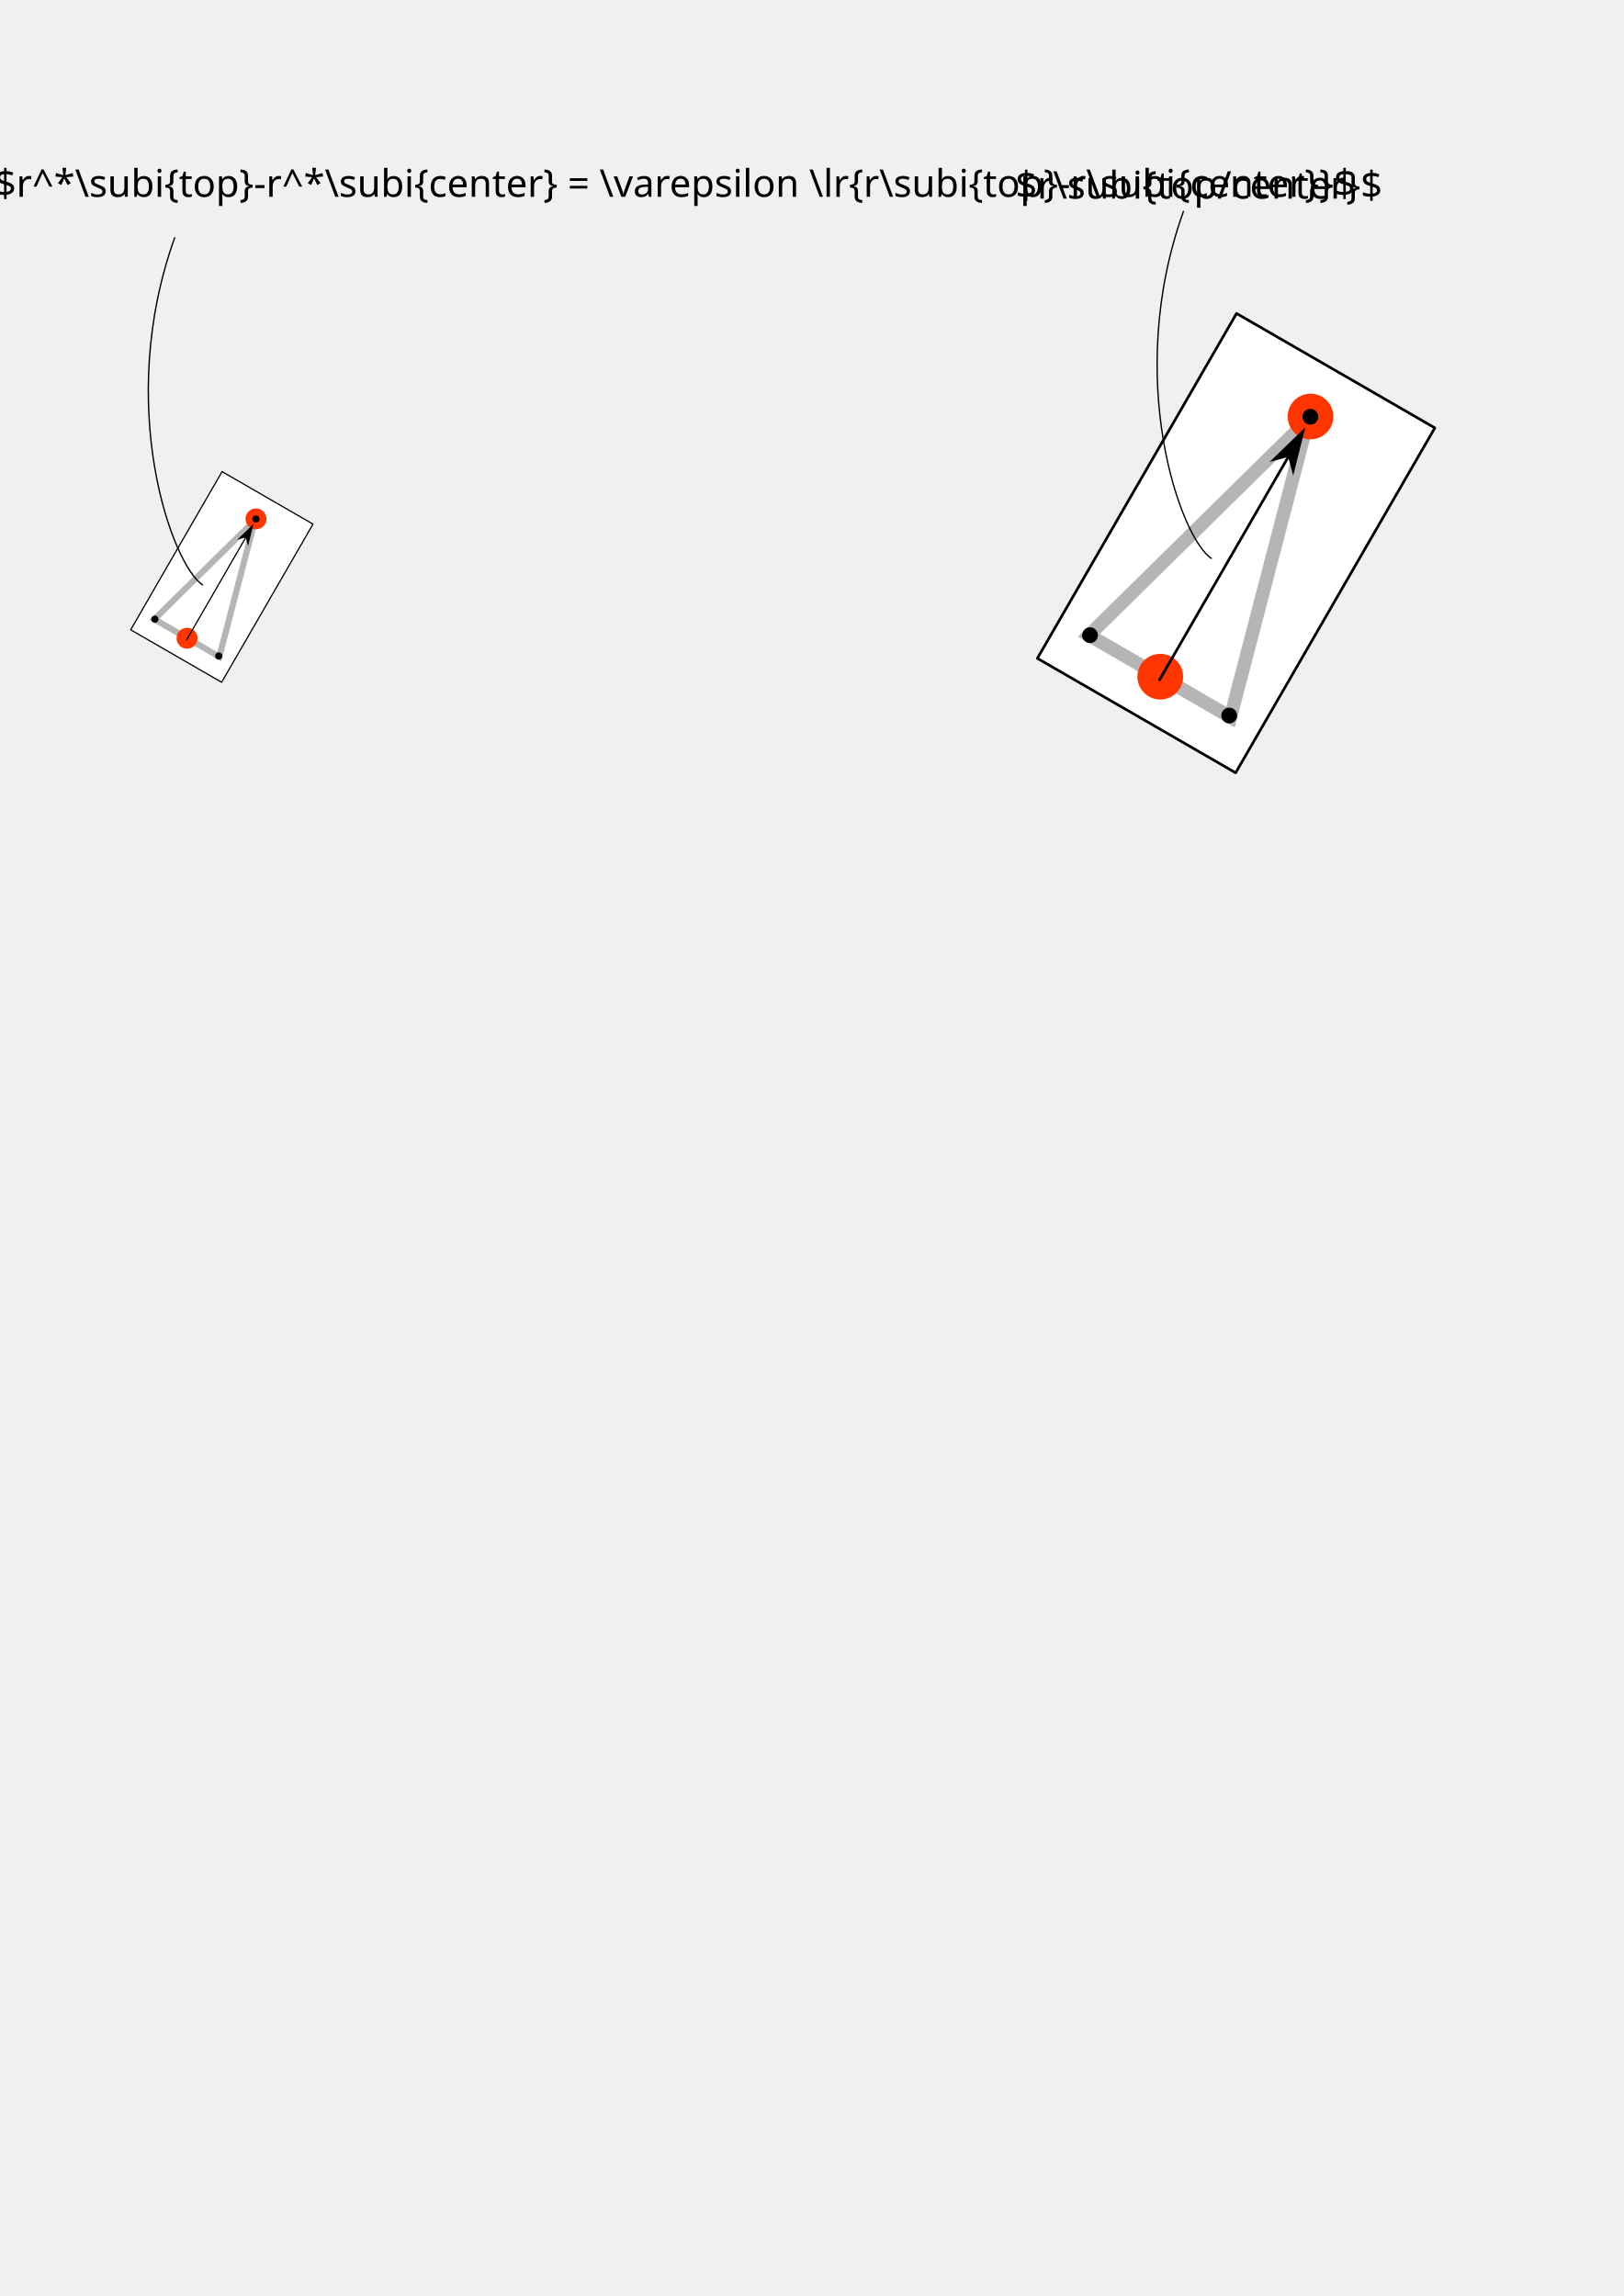
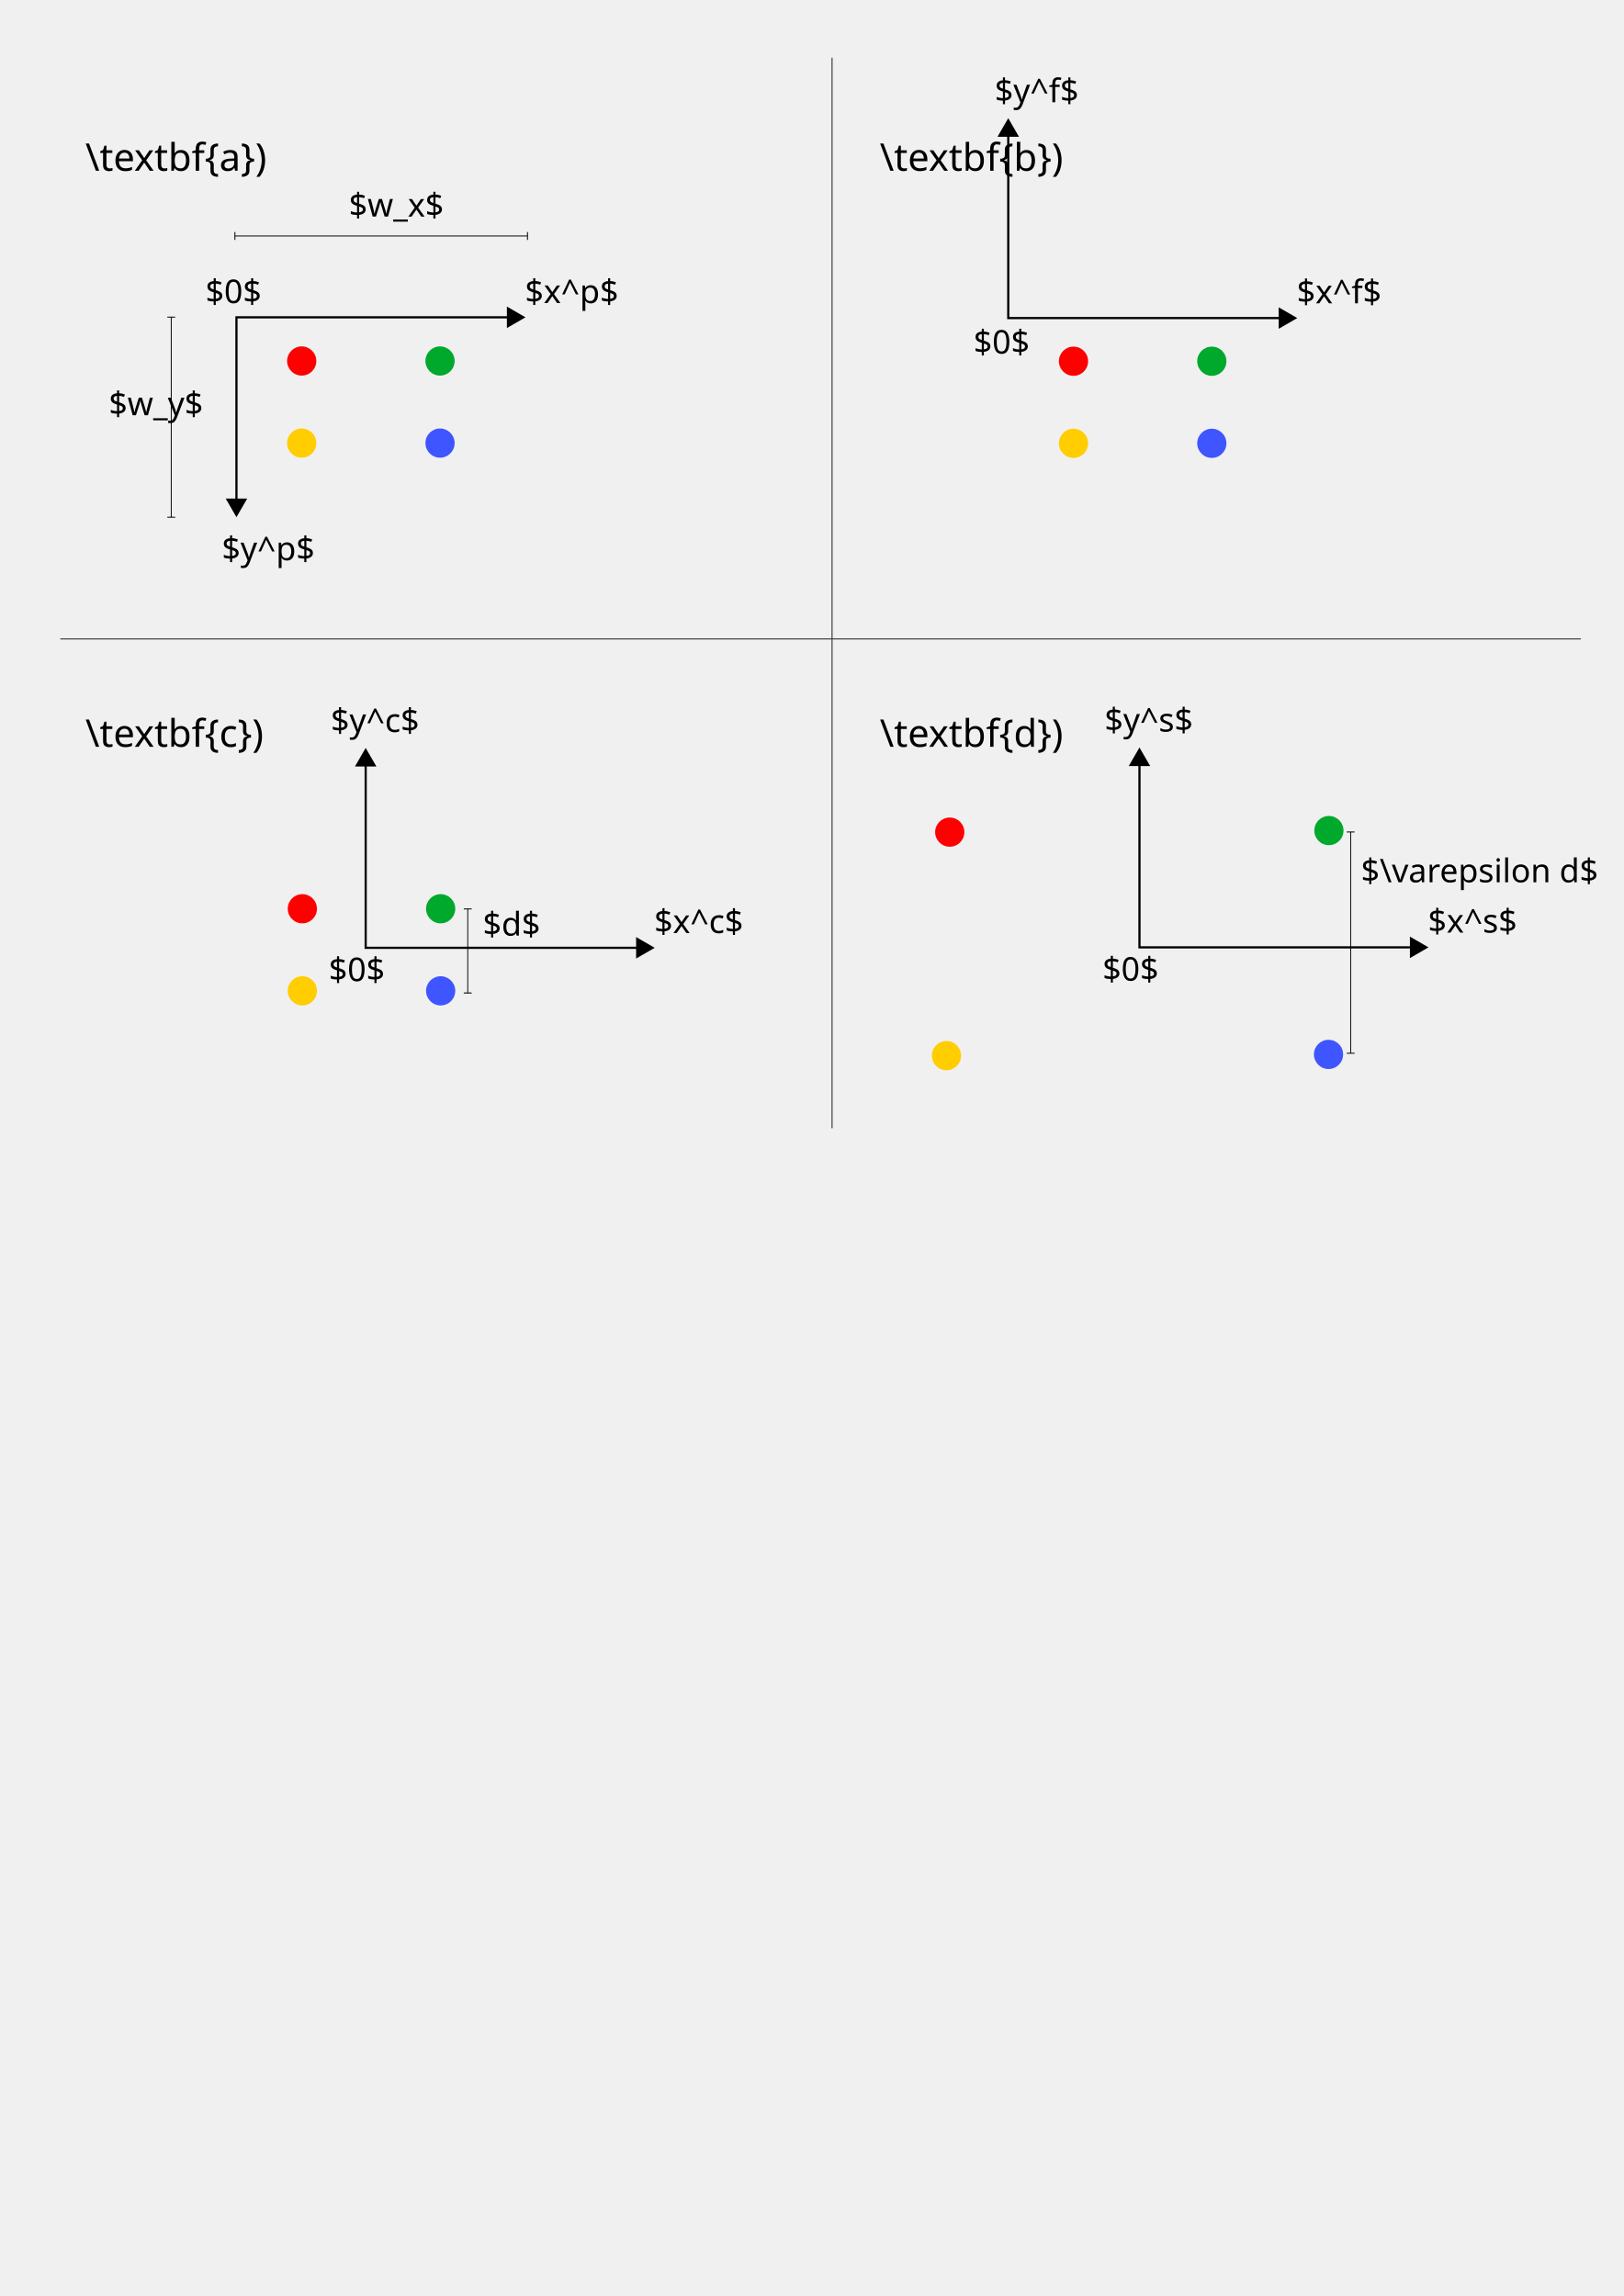
<svg xmlns="http://www.w3.org/2000/svg" width="210mm" height="297mm" viewBox="0 0 744.094 1052.362" id="svg2" version="1.1">
  <defs id="defs4">
+     <marker style="overflow:visible" id="marker24475" refX="0.0" refY="0.0" orient="auto">
+       <path transform="scale(0.8)" style="fill:none;fill-opacity:0.75;fill-rule:evenodd;stroke:#000000;stroke-width:1pt;stroke-opacity:1" d="M 0.0,5.65 L 0.0,-5.65" id="path24477" />
+     </marker>
+     <marker style="overflow:visible" id="marker24219" refX="0.0" refY="0.0" orient="auto">
+       <path transform="scale(0.8)" style="fill:none;fill-opacity:0.75;fill-rule:evenodd;stroke:#000000;stroke-width:1pt;stroke-opacity:1" d="M 0.0,5.65 L 0.0,-5.65" id="path24221" />
+     </marker>
+     <marker orient="auto" refY="0.0" refX="0.0" id="marker17379" style="overflow:visible">
+       <path id="path17381" d="M 0.0,5.65 L 0.0,-5.65" style="fill:none;fill-opacity:0.75;fill-rule:evenodd;stroke:#000000;stroke-width:1pt;stroke-opacity:1" transform="scale(0.8)" />
+     </marker>
+     <marker orient="auto" refY="0.0" refX="0.0" id="marker17135" style="overflow:visible">
+       <path id="path17137" d="M 0.0,5.65 L 0.0,-5.65" style="fill:none;fill-opacity:0.75;fill-rule:evenodd;stroke:#000000;stroke-width:1pt;stroke-opacity:1" transform="scale(0.8)" />
+     </marker>
+     <marker style="overflow:visible" id="marker15387" refX="0.0" refY="0.0" orient="auto">
+       <path transform="scale(0.8)" style="fill:none;fill-opacity:0.75;fill-rule:evenodd;stroke:#000000;stroke-width:1pt;stroke-opacity:1" d="M 0.0,5.65 L 0.0,-5.65" id="path15389" />
+     </marker>
+     <marker style="overflow:visible" id="marker15155" refX="0.0" refY="0.0" orient="auto">
+       <path transform="scale(0.8)" style="fill:none;fill-opacity:0.75;fill-rule:evenodd;stroke:#000000;stroke-width:1pt;stroke-opacity:1" d="M 0.0,5.65 L 0.0,-5.65" id="path15157" />
+     </marker>
+     <marker orient="auto" refY="0.0" refX="0.0" id="marker14123" style="overflow:visible">
+       <path id="path14125" d="M 0.0,5.65 L 0.0,-5.65" style="fill:none;fill-opacity:0.75;fill-rule:evenodd;stroke:#000000;stroke-width:1pt;stroke-opacity:1" transform="scale(0.8)" />
+     </marker>
+     <marker orient="auto" refY="0.0" refX="0.0" id="StopL" style="overflow:visible">
+       <path id="path4392" d="M 0.0,5.65 L 0.0,-5.65" style="fill:none;fill-opacity:0.75;fill-rule:evenodd;stroke:#000000;stroke-width:1pt;stroke-opacity:1" transform="scale(0.8)" />
+     </marker>
+     <marker style="overflow:visible" id="DistanceEnd" refX="0.0" refY="0.0" orient="auto">
+       <g id="g2301" style="stroke:#000000;stroke-opacity:1;fill:#000000;fill-opacity:1">
+         <path style="fill:#000000;stroke:#000000;stroke-width:1.15;stroke-linecap:square;stroke-opacity:1;fill-opacity:1" d="M 0,0 L -2,0" id="path2316" />
+         <path style="fill:#000000;fill-rule:evenodd;stroke:#000000;stroke-opacity:1;fill-opacity:1" d="M 0,0 L -13,4 L -9,0 -13,-4 L 0,0 z " id="path2312" />
+         <path style="fill:#000000;stroke:#000000;stroke-width:1;stroke-linecap:square;stroke-opacity:1;fill-opacity:1" d="M 0,-4 L 0,40" id="path2314" />
+       </g>
+     </marker>
+     <marker style="overflow:visible" id="marker13365" refX="0.0" refY="0.0" orient="auto">
+       <path transform="scale(-0.8)" style="fill-rule:evenodd;stroke:#000000;stroke-width:1pt;stroke-opacity:1;fill:#000000;fill-opacity:1" d="M 5.77,0.0 L -2.88,5.0 L -2.88,-5.0 L 5.77,0.0 z " id="path13367" />
+     </marker>
+     <marker style="overflow:visible" id="marker13160" refX="0.0" refY="0.0" orient="auto">
+       <path transform="scale(0.8)" style="fill-rule:evenodd;stroke:#000000;stroke-width:1pt;stroke-opacity:1;fill:#000000;fill-opacity:1" d="M 5.77,0.0 L -2.88,5.0 L -2.88,-5.0 L 5.77,0.0 z " id="path13162" />
+     </marker>
+     <marker orient="auto" refY="0.0" refX="0.0" id="marker12961" style="overflow:visible">
+       <path id="path12963" d="M 5.77,0.0 L -2.88,5.0 L -2.88,-5.0 L 5.77,0.0 z " style="fill-rule:evenodd;stroke:#000000;stroke-width:1pt;stroke-opacity:1;fill:#000000;fill-opacity:1" transform="scale(-0.8)" />
+     </marker>
+     <marker orient="auto" refY="0.0" refX="0.0" id="marker12768" style="overflow:visible">
+       <path id="path12770" d="M 5.77,0.0 L -2.88,5.0 L -2.88,-5.0 L 5.77,0.0 z " style="fill-rule:evenodd;stroke:#000000;stroke-width:1pt;stroke-opacity:1;fill:#000000;fill-opacity:1" transform="scale(0.8)" />
+     </marker>
+     <marker orient="auto" refY="0.0" refX="0.0" id="marker12275" style="overflow:visible">
+       <path id="path12277" d="M 5.77,0.0 L -2.88,5.0 L -2.88,-5.0 L 5.77,0.0 z " style="fill-rule:evenodd;stroke:#000000;stroke-width:1pt;stroke-opacity:1;fill:#000000;fill-opacity:1" transform="scale(-0.8)" />
+     </marker>
+     <marker orient="auto" refY="0.0" refX="0.0" id="marker12094" style="overflow:visible">
+       <path id="path12096" d="M 5.77,0.0 L -2.88,5.0 L -2.88,-5.0 L 5.77,0.0 z " style="fill-rule:evenodd;stroke:#000000;stroke-width:1pt;stroke-opacity:1;fill:#000000;fill-opacity:1" transform="scale(0.8)" />
+     </marker>
+     <marker orient="auto" refY="0.0" refX="0.0" id="marker11691" style="overflow:visible">
+       <path id="path11693" d="M 5.77,0.0 L -2.88,5.0 L -2.88,-5.0 L 5.77,0.0 z " style="fill-rule:evenodd;stroke:#000000;stroke-width:1pt;stroke-opacity:1;fill:#000000;fill-opacity:1" transform="scale(-0.8)" />
+     </marker>
+     <marker orient="auto" refY="0.0" refX="0.0" id="marker11522" style="overflow:visible">
+       <path id="path11524" d="M 5.77,0.0 L -2.88,5.0 L -2.88,-5.0 L 5.77,0.0 z " style="fill-rule:evenodd;stroke:#000000;stroke-width:1pt;stroke-opacity:1;fill:#000000;fill-opacity:1" transform="scale(0.8)" />
+     </marker>
+     <marker orient="auto" refY="0.0" refX="0.0" id="marker11149" style="overflow:visible">
+       <path id="path11151" d="M 5.77,0.0 L -2.88,5.0 L -2.88,-5.0 L 5.77,0.0 z " style="fill-rule:evenodd;stroke:#000000;stroke-width:1pt;stroke-opacity:1;fill:#000000;fill-opacity:1" transform="scale(0.8)" />
+     </marker>
+     <marker orient="auto" refY="0.0" refX="0.0" id="marker10800" style="overflow:visible">
+       <path id="path10802" d="M 5.77,0.0 L -2.88,5.0 L -2.88,-5.0 L 5.77,0.0 z " style="fill-rule:evenodd;stroke:#000000;stroke-width:1pt;stroke-opacity:1;fill:#000000;fill-opacity:1" transform="scale(0.8)" />
+     </marker>
+     <marker style="overflow:visible" id="marker10529" refX="0.0" refY="0.0" orient="auto">
+       <path transform="scale(-0.8)" style="fill-rule:evenodd;stroke:#000000;stroke-width:1pt;stroke-opacity:1;fill:#000000;fill-opacity:1" d="M 5.77,0.0 L -2.88,5.0 L -2.88,-5.0 L 5.77,0.0 z " id="path10531" />
+     </marker>
+     <marker style="overflow:visible" id="marker10384" refX="0.0" refY="0.0" orient="auto">
+       <path transform="scale(0.8)" style="fill-rule:evenodd;stroke:#000000;stroke-width:1pt;stroke-opacity:1;fill:#000000;fill-opacity:1" d="M 5.77,0.0 L -2.88,5.0 L -2.88,-5.0 L 5.77,0.0 z " id="path10386" />
+     </marker>
+     <marker orient="auto" refY="0.0" refX="0.0" id="marker10239" style="overflow:visible">
+       <path id="path10241" d="M 5.77,0.0 L -2.88,5.0 L -2.88,-5.0 L 5.77,0.0 z " style="fill-rule:evenodd;stroke:#000000;stroke-width:1pt;stroke-opacity:1;fill:#000000;fill-opacity:1" transform="scale(0.8)" />
+     </marker>
+     <marker style="overflow:visible" id="DistanceStart" refX="0.0" refY="0.0" orient="auto">
+       <g id="g2300" style="stroke:#000000;stroke-opacity:1;fill:#000000;fill-opacity:1">
+         <path style="fill:#000000;stroke:#000000;stroke-width:1.15;stroke-linecap:square;stroke-opacity:1;fill-opacity:1" d="M 0,0 L 2,0" id="path2306" />
+         <path style="fill:#000000;fill-rule:evenodd;stroke:#000000;stroke-opacity:1;fill-opacity:1" d="M 0,0 L 13,4 L 9,0 13,-4 L 0,0 z " id="path2302" />
+         <path style="fill:#000000;stroke:#000000;stroke-width:1;stroke-linecap:square;stroke-opacity:1;fill-opacity:1" d="M 0,-4 L 0,40" id="path2304" />
+       </g>
+     </marker>
+     <marker style="overflow:visible" id="marker9801" refX="0.0" refY="0.0" orient="auto">
+       <path transform="scale(0.8)" style="fill-rule:evenodd;stroke:#000000;stroke-width:1pt;stroke-opacity:1;fill:#000000;fill-opacity:1" d="M 5.77,0.0 L -2.88,5.0 L -2.88,-5.0 L 5.77,0.0 z " id="path9803" />
+     </marker>
+     <marker style="overflow:visible" id="marker9701" refX="0.0" refY="0.0" orient="auto">
+       <path transform="scale(-0.8)" style="fill-rule:evenodd;stroke:#000000;stroke-width:1pt;stroke-opacity:1;fill:#000000;fill-opacity:1" d="M 5.77,0.0 L -2.88,5.0 L -2.88,-5.0 L 5.77,0.0 z " id="path9703" />
+     </marker>
+     <marker style="overflow:visible" id="marker8849" refX="0.0" refY="0.0" orient="auto">
+       <path transform="scale(0.8)" style="fill-rule:evenodd;stroke:#000000;stroke-width:1pt;stroke-opacity:1;fill:#000000;fill-opacity:1" d="M 5.77,0.0 L -2.88,5.0 L -2.88,-5.0 L 5.77,0.0 z " id="path8851" />
+     </marker>
+     <marker style="overflow:visible" id="marker8761" refX="0.0" refY="0.0" orient="auto">
+       <path transform="scale(-0.8)" style="fill-rule:evenodd;stroke:#000000;stroke-width:1pt;stroke-opacity:1;fill:#000000;fill-opacity:1" d="M 5.77,0.0 L -2.88,5.0 L -2.88,-5.0 L 5.77,0.0 z " id="path8763" />
+     </marker>
+     <marker orient="auto" refY="0.0" refX="0.0" id="marker7661" style="overflow:visible">
+       <path id="path7663" d="M 5.77,0.0 L -2.88,5.0 L -2.88,-5.0 L 5.77,0.0 z " style="fill-rule:evenodd;stroke:#000000;stroke-width:1pt;stroke-opacity:1;fill:#000000;fill-opacity:1" transform="scale(0.8)" />
+     </marker>
+     <marker orient="auto" refY="0.0" refX="0.0" id="marker7573" style="overflow:visible">
+       <path id="path7575" d="M 5.77,0.0 L -2.88,5.0 L -2.88,-5.0 L 5.77,0.0 z " style="fill-rule:evenodd;stroke:#000000;stroke-width:1pt;stroke-opacity:1;fill:#000000;fill-opacity:1" transform="scale(-0.8)" />
+     </marker>
+     <marker style="overflow:visible" id="marker5857" refX="0.0" refY="0.0" orient="auto">
+       <path transform="scale(0.8)" style="fill-rule:evenodd;stroke:#000000;stroke-width:1pt;stroke-opacity:1;fill:#000000;fill-opacity:1" d="M 5.77,0.0 L -2.88,5.0 L -2.88,-5.0 L 5.77,0.0 z " id="path5859" />
+     </marker>
+     <marker style="overflow:visible" id="marker5793" refX="0.0" refY="0.0" orient="auto">
+       <path transform="scale(-0.8)" style="fill-rule:evenodd;stroke:#000000;stroke-width:1pt;stroke-opacity:1;fill:#000000;fill-opacity:1" d="M 5.77,0.0 L -2.88,5.0 L -2.88,-5.0 L 5.77,0.0 z " id="path5795" />
+     </marker>
+     <marker orient="auto" refY="0.0" refX="0.0" id="TriangleInL" style="overflow:visible">
+       <path id="path4356" d="M 5.77,0.0 L -2.88,5.0 L -2.88,-5.0 L 5.77,0.0 z " style="fill-rule:evenodd;stroke:#000000;stroke-width:1pt;stroke-opacity:1;fill:#000000;fill-opacity:1" transform="scale(-0.8)" />
+     </marker>
+     <marker orient="auto" refY="0.0" refX="0.0" id="TriangleOutL" style="overflow:visible">
+       <path id="path4365" d="M 5.77,0.0 L -2.88,5.0 L -2.88,-5.0 L 5.77,0.0 z " style="fill-rule:evenodd;stroke:#000000;stroke-width:1pt;stroke-opacity:1;fill:#000000;fill-opacity:1" transform="scale(0.8)" />
+     </marker>
+     <marker orient="auto" refY="0.0" refX="0.0" id="SquareL" style="overflow:visible">
+       <path id="path4293" d="M -5.0,-5.0 L -5.0,5.0 L 5.0,5.0 L 5.0,-5.0 L -5.0,-5.0 z " style="fill-rule:evenodd;stroke:#000000;stroke-width:1pt;stroke-opacity:1;fill:#000000;fill-opacity:1" transform="scale(0.8)" />
+     </marker>
+     <marker orient="auto" refY="0.0" refX="0.0" id="TriangleInM" style="overflow:visible">
+       <path id="path4359" d="M 5.77,0.0 L -2.88,5.0 L -2.88,-5.0 L 5.77,0.0 z " style="fill-rule:evenodd;stroke:#000000;stroke-width:1pt;stroke-opacity:1;fill:#000000;fill-opacity:1" transform="scale(-0.4)" />
+     </marker>
+     <marker orient="auto" refY="0.0" refX="0.0" id="TriangleOutM" style="overflow:visible">
+       <path id="path4368" d="M 5.77,0.0 L -2.88,5.0 L -2.88,-5.0 L 5.77,0.0 z " style="fill-rule:evenodd;stroke:#000000;stroke-width:1pt;stroke-opacity:1;fill:#000000;fill-opacity:1" transform="scale(0.4)" />
+     </marker>
+     <marker orient="auto" refY="0.0" refX="0.0" id="StopS" style="overflow:visible">
+       <path id="path4398" d="M 0.0,5.65 L 0.0,-5.65" style="fill:none;fill-opacity:0.75;fill-rule:evenodd;stroke:#000000;stroke-width:1pt;stroke-opacity:1" transform="scale(0.2)" />
+     </marker>
    <marker orient="auto" refY="0.0" refX="0.0" id="marker9895" style="overflow:visible;">
      <path id="path9897" d="M 0.0,0.0 L 5.0,-5.0 L -12.5,0.0 L 5.0,5.0 L 0.0,0.0 z " style="fill-rule:evenodd;stroke:#000000;stroke-width:1pt;stroke-opacity:1;fill:#000000;fill-opacity:1" transform="scale(0.8) rotate(180) translate(12.5,0)" />
    </marker>
    <marker style="overflow:visible;" id="marker8351" refX="0.0" refY="0.0" orient="auto">
      <path transform="scale(0.8) rotate(180) translate(12.5,0)" style="fill-rule:evenodd;stroke:#000000;stroke-width:1pt;stroke-opacity:1;fill:#000000;fill-opacity:1" d="M 0.0,0.0 L 5.0,-5.0 L -12.5,0.0 L 5.0,5.0 L 0.0,0.0 z " id="path8353" />
    </marker>
-     <marker style="overflow:visible;" id="marker6711" refX="0.0" refY="0.0" orient="auto">
-       <path transform="scale(0.8) rotate(180) translate(12.5,0)" style="fill-rule:evenodd;stroke:#000000;stroke-width:1pt;stroke-opacity:1;fill:#000000;fill-opacity:1" d="M 0.0,0.0 L 5.0,-5.0 L -12.5,0.0 L 5.0,5.0 L 0.0,0.0 z " id="path6713" />
-     </marker>
  </defs>
  <g id="layer1">
-     <g transform="matrix(0.4845788,-0.8391795,0.8393152,0.4845005,140.286,735.7386)" id="g6681">
-       <rect style="fill:#ffffff;fill-opacity:1;stroke:#000000;stroke-width:1.271;stroke-linecap:round;stroke-linejoin:round;stroke-miterlimit:4;stroke-dasharray:none;stroke-dashoffset:9.8;stroke-opacity:1" id="rect6683" width="188.376" height="108.264" x="560.751" y="75.508" />
-       <path style="fill:none;fill-rule:evenodd;stroke:#b5b5b5;stroke-width:6.355;stroke-linecap:butt;stroke-linejoin:miter;stroke-miterlimit:4;stroke-dasharray:none;stroke-opacity:1" d="M 582.42,91.186 722.677,129.912 582.342,168.513 Z" id="path6685" />
-       <circle style="fill:#ff3600;fill-opacity:1;stroke:none;stroke-width:5;stroke-linecap:round;stroke-linejoin:round;stroke-miterlimit:4;stroke-dasharray:none;stroke-dashoffset:9.8;stroke-opacity:1" id="circle6687" cx="724.398" cy="130.172" r="10.804" />
-       <circle r="10.804" cy="130.172" cx="582.298" id="circle6689" style="fill:#ff3600;fill-opacity:1;stroke:none;stroke-width:5;stroke-linecap:round;stroke-linejoin:round;stroke-miterlimit:4;stroke-dasharray:none;stroke-dashoffset:9.8;stroke-opacity:1" />
-       <circle style="fill:#000000;fill-opacity:1;stroke:none;stroke-width:5;stroke-linecap:round;stroke-linejoin:round;stroke-miterlimit:4;stroke-dasharray:none;stroke-dashoffset:9.8;stroke-opacity:1" id="circle6691" cx="582.686" cy="91.593" r="3.733" />
-       <circle r="3.733" cy="167.607" cx="582.686" id="circle6693" style="fill:#000000;fill-opacity:1;stroke:none;stroke-width:5;stroke-linecap:round;stroke-linejoin:round;stroke-miterlimit:4;stroke-dasharray:none;stroke-dashoffset:9.8;stroke-opacity:1" />
-       <circle style="fill:#000000;fill-opacity:1;stroke:none;stroke-width:5;stroke-linecap:round;stroke-linejoin:round;stroke-miterlimit:4;stroke-dasharray:none;stroke-dashoffset:9.8;stroke-opacity:1" id="circle6695" cx="724.265" cy="130.168" r="3.733" />
-     </g>
-     <path style="fill:none;fill-rule:evenodd;stroke:#000000;stroke-width:1.232px;stroke-linecap:butt;stroke-linejoin:miter;stroke-opacity:1;marker-end:url(#marker6711)" d="m 531.153,312.001 65.828,-114.034" id="path6703" />
-     <text id="text6705" y="91.023" x="465.301" style="font-style:normal;font-weight:normal;font-size:17.5px;line-height:125%;font-family:sans-serif;letter-spacing:0px;word-spacing:0px;fill:#000000;fill-opacity:1;stroke:none;stroke-width:1px;stroke-linecap:butt;stroke-linejoin:miter;stroke-opacity:1" xml:space="preserve">
-       <tspan y="91.023" x="465.301" id="tspan6707">$r\subi{top/center}$</tspan>
-     </text>
-     <path style="fill:none;fill-rule:evenodd;stroke:#000000;stroke-width:0.616;stroke-linecap:butt;stroke-linejoin:miter;stroke-miterlimit:4;stroke-dasharray:none;stroke-opacity:1" d="M 555.306,256.043 C 541.264,247.441 514.629,173.678 542.423,96.67" id="path6709" />
-     <text xml:space="preserve" style="font-style:normal;font-weight:normal;font-size:17.5px;line-height:125%;font-family:sans-serif;letter-spacing:0px;word-spacing:0px;fill:#000000;fill-opacity:1;stroke:none;stroke-width:1px;stroke-linecap:butt;stroke-linejoin:miter;stroke-opacity:1" x="-2.552" y="90.207" id="text9241">
-       <tspan id="tspan9243" x="-2.552" y="90.207">$r^*\subi{top}-r^*\subi{center} = \varepsilon \lr{r\subi{top}-r\subi{center}}$</tspan>
-     </text>
-     <g id="g9875" transform="matrix(0.2222213,-0.3848363,0.3848985,0.2221854,-93.77541,487.6875)">
-       <rect y="75.508" x="560.751" height="108.264" width="188.376" id="rect9877" style="fill:#ffffff;fill-opacity:1;stroke:#000000;stroke-width:1.271;stroke-linecap:round;stroke-linejoin:round;stroke-miterlimit:4;stroke-dasharray:none;stroke-dashoffset:9.8;stroke-opacity:1" />
-       <path id="path9879" d="M 582.42,91.186 722.677,129.912 582.342,168.513 Z" style="fill:none;fill-rule:evenodd;stroke:#b5b5b5;stroke-width:6.355;stroke-linecap:butt;stroke-linejoin:miter;stroke-miterlimit:4;stroke-dasharray:none;stroke-opacity:1" />
-       <circle r="10.804" cy="130.172" cx="724.398" id="circle9881" style="fill:#ff3600;fill-opacity:1;stroke:none;stroke-width:5;stroke-linecap:round;stroke-linejoin:round;stroke-miterlimit:4;stroke-dasharray:none;stroke-dashoffset:9.8;stroke-opacity:1" />
-       <circle style="fill:#ff3600;fill-opacity:1;stroke:none;stroke-width:5;stroke-linecap:round;stroke-linejoin:round;stroke-miterlimit:4;stroke-dasharray:none;stroke-dashoffset:9.8;stroke-opacity:1" id="circle9883" cx="582.298" cy="130.172" r="10.804" />
-       <circle r="3.733" cy="91.593" cx="582.686" id="circle9885" style="fill:#000000;fill-opacity:1;stroke:none;stroke-width:5;stroke-linecap:round;stroke-linejoin:round;stroke-miterlimit:4;stroke-dasharray:none;stroke-dashoffset:9.8;stroke-opacity:1" />
-       <circle style="fill:#000000;fill-opacity:1;stroke:none;stroke-width:5;stroke-linecap:round;stroke-linejoin:round;stroke-miterlimit:4;stroke-dasharray:none;stroke-dashoffset:9.8;stroke-opacity:1" id="circle9887" cx="582.686" cy="167.607" r="3.733" />
-       <circle r="3.733" cy="130.168" cx="724.265" id="circle9889" style="fill:#000000;fill-opacity:1;stroke:none;stroke-width:5;stroke-linecap:round;stroke-linejoin:round;stroke-miterlimit:4;stroke-dasharray:none;stroke-dashoffset:9.8;stroke-opacity:1" />
-     </g>
-     <path id="path9891" d="m 85.471,293.367 30.188,-52.295" style="fill:none;fill-rule:evenodd;stroke:#000000;stroke-width:0.565px;stroke-linecap:butt;stroke-linejoin:miter;stroke-opacity:1;marker-end:url(#marker9895)" />
-     <path id="path9893" d="M 93.006,268.165 C 78.964,259.562 52.328,185.8 80.123,108.792" style="fill:none;fill-rule:evenodd;stroke:#000000;stroke-width:0.616;stroke-linecap:butt;stroke-linejoin:miter;stroke-miterlimit:4;stroke-dasharray:none;stroke-opacity:1" />
+     <path style="fill:none;fill-rule:evenodd;stroke:#000000;stroke-width:1;stroke-linecap:butt;stroke-linejoin:miter;stroke-miterlimit:4;stroke-dasharray:none;stroke-opacity:1;marker-start:url(#TriangleInL);marker-end:url(#TriangleOutL)" d="m 235.133,145.436 -126.772,0 0,85.926" id="path4193" />
+     <text xml:space="preserve" style="font-style:normal;font-weight:normal;font-size:17.5px;line-height:125%;font-family:sans-serif;letter-spacing:0px;word-spacing:0px;fill:#000000;fill-opacity:1;stroke:none;stroke-width:1px;stroke-linecap:butt;stroke-linejoin:miter;stroke-opacity:1" x="94.13" y="138.915" id="text4983">
+       <tspan id="tspan4985" x="94.13" y="138.915" style="font-size:15px">$0$</tspan>
+     </text>
+     <text id="text5755" y="138.915" x="240.558" style="font-style:normal;font-weight:normal;font-size:17.5px;line-height:125%;font-family:sans-serif;letter-spacing:0px;word-spacing:0px;fill:#000000;fill-opacity:1;stroke:none;stroke-width:1px;stroke-linecap:butt;stroke-linejoin:miter;stroke-opacity:1" xml:space="preserve">
+       <tspan style="font-size:15px" y="138.915" x="240.558" id="tspan5757">$x^p$</tspan>
+     </text>
+     <text xml:space="preserve" style="font-style:normal;font-weight:normal;font-size:17.5px;line-height:125%;font-family:sans-serif;letter-spacing:0px;word-spacing:0px;fill:#000000;fill-opacity:1;stroke:none;stroke-width:1px;stroke-linecap:butt;stroke-linejoin:miter;stroke-opacity:1" x="101.63" y="256.772" id="text5759">
+       <tspan id="tspan5761" x="101.63" y="256.772" style="font-size:15px">$y^p$</tspan>
+     </text>
+     <circle style="fill:#ff0000;fill-opacity:1;stroke:none;stroke-width:1;stroke-linecap:round;stroke-linejoin:round;stroke-miterlimit:4;stroke-dasharray:none;stroke-dashoffset:0;stroke-opacity:1" id="path5763" cx="138.265" cy="165.462" r="6.692" />
+     <circle r="6.692" cy="165.462" cx="201.652" id="circle5765" style="fill:#00a82c;fill-opacity:1;stroke:none;stroke-width:1;stroke-linecap:round;stroke-linejoin:round;stroke-miterlimit:4;stroke-dasharray:none;stroke-dashoffset:0;stroke-opacity:1" />
+     <circle r="6.692" cy="203.09" cx="138.265" id="circle5767" style="fill:#ffcd00;fill-opacity:1;stroke:none;stroke-width:1;stroke-linecap:round;stroke-linejoin:round;stroke-miterlimit:4;stroke-dasharray:none;stroke-dashoffset:0;stroke-opacity:1" />
+     <circle style="fill:#3f55ff;fill-opacity:1;stroke:none;stroke-width:1;stroke-linecap:round;stroke-linejoin:round;stroke-miterlimit:4;stroke-dasharray:none;stroke-dashoffset:0;stroke-opacity:1" id="circle5769" cx="201.652" cy="203.09" r="6.692" />
+     <text id="text6529" y="162.062" x="446.127" style="font-style:normal;font-weight:normal;font-size:17.5px;line-height:125%;font-family:sans-serif;letter-spacing:0px;word-spacing:0px;fill:#000000;fill-opacity:1;stroke:none;stroke-width:1px;stroke-linecap:butt;stroke-linejoin:miter;stroke-opacity:1" xml:space="preserve">
+       <tspan style="font-size:15px" y="162.062" x="446.127" id="tspan6531">$0$</tspan>
+     </text>
+     <text xml:space="preserve" style="font-style:normal;font-weight:normal;font-size:17.5px;line-height:125%;font-family:sans-serif;letter-spacing:0px;word-spacing:0px;fill:#000000;fill-opacity:1;stroke:none;stroke-width:1px;stroke-linecap:butt;stroke-linejoin:miter;stroke-opacity:1" x="594.248" y="139.017" id="text6533">
+       <tspan id="tspan6535" x="594.248" y="139.017" style="font-size:15px">$x^f$</tspan>
+     </text>
+     <text id="text6537" y="46.874" x="455.812" style="font-style:normal;font-weight:normal;font-size:17.5px;line-height:125%;font-family:sans-serif;letter-spacing:0px;word-spacing:0px;fill:#000000;fill-opacity:1;stroke:none;stroke-width:1px;stroke-linecap:butt;stroke-linejoin:miter;stroke-opacity:1" xml:space="preserve">
+       <tspan style="font-size:15px" y="46.874" x="455.812" id="tspan6539">$y^f$</tspan>
+     </text>
+     <circle r="6.692" cy="165.564" cx="491.954" id="circle6541" style="fill:#ff0000;fill-opacity:1;stroke:none;stroke-width:1;stroke-linecap:round;stroke-linejoin:round;stroke-miterlimit:4;stroke-dasharray:none;stroke-dashoffset:0;stroke-opacity:1" />
+     <circle style="fill:#00a82c;fill-opacity:1;stroke:none;stroke-width:1;stroke-linecap:round;stroke-linejoin:round;stroke-miterlimit:4;stroke-dasharray:none;stroke-dashoffset:0;stroke-opacity:1" id="circle6543" cx="555.341" cy="165.564" r="6.692" />
+     <circle style="fill:#ffcd00;fill-opacity:1;stroke:none;stroke-width:1;stroke-linecap:round;stroke-linejoin:round;stroke-miterlimit:4;stroke-dasharray:none;stroke-dashoffset:0;stroke-opacity:1" id="circle6545" cx="491.954" cy="203.192" r="6.692" />
+     <circle r="6.692" cy="203.192" cx="555.341" id="circle6547" style="fill:#3f55ff;fill-opacity:1;stroke:none;stroke-width:1;stroke-linecap:round;stroke-linejoin:round;stroke-miterlimit:4;stroke-dasharray:none;stroke-dashoffset:0;stroke-opacity:1" />
+     <path style="fill:none;fill-rule:evenodd;stroke:#000000;stroke-width:1;stroke-linecap:butt;stroke-linejoin:miter;stroke-miterlimit:4;stroke-dasharray:none;stroke-opacity:1;marker-start:url(#marker7573);marker-end:url(#marker7661)" d="m 588.823,145.784 -126.772,0 0,-85.926" id="path7571" />
+     <text xml:space="preserve" style="font-style:normal;font-weight:normal;font-size:17.5px;line-height:125%;font-family:sans-serif;letter-spacing:0px;word-spacing:0px;fill:#000000;fill-opacity:1;stroke:none;stroke-width:1px;stroke-linecap:butt;stroke-linejoin:miter;stroke-opacity:1" x="150.644" y="449.69" id="text8739">
+       <tspan id="tspan8741" x="150.644" y="449.69" style="font-size:15px">$0$</tspan>
+     </text>
+     <text id="text8743" y="427.655" x="299.776" style="font-style:normal;font-weight:normal;font-size:17.5px;line-height:125%;font-family:sans-serif;letter-spacing:0px;word-spacing:0px;fill:#000000;fill-opacity:1;stroke:none;stroke-width:1px;stroke-linecap:butt;stroke-linejoin:miter;stroke-opacity:1" xml:space="preserve">
+       <tspan style="font-size:15px" y="427.655" x="299.776" id="tspan8745">$x^c$</tspan>
+     </text>
+     <text xml:space="preserve" style="font-style:normal;font-weight:normal;font-size:17.5px;line-height:125%;font-family:sans-serif;letter-spacing:0px;word-spacing:0px;fill:#000000;fill-opacity:1;stroke:none;stroke-width:1px;stroke-linecap:butt;stroke-linejoin:miter;stroke-opacity:1" x="151.561" y="335.512" id="text8747">
+       <tspan id="tspan8749" x="151.561" y="335.512" style="font-size:15px">$y^c$</tspan>
+     </text>
+     <circle style="fill:#ff0000;fill-opacity:1;stroke:none;stroke-width:1;stroke-linecap:round;stroke-linejoin:round;stroke-miterlimit:4;stroke-dasharray:none;stroke-dashoffset:0;stroke-opacity:1" id="circle8751" cx="138.553" cy="416.523" r="6.692" />
+     <circle r="6.692" cy="416.523" cx="201.94" id="circle8753" style="fill:#00a82c;fill-opacity:1;stroke:none;stroke-width:1;stroke-linecap:round;stroke-linejoin:round;stroke-miterlimit:4;stroke-dasharray:none;stroke-dashoffset:0;stroke-opacity:1" />
+     <circle r="6.692" cy="454.151" cx="138.553" id="circle8755" style="fill:#ffcd00;fill-opacity:1;stroke:none;stroke-width:1;stroke-linecap:round;stroke-linejoin:round;stroke-miterlimit:4;stroke-dasharray:none;stroke-dashoffset:0;stroke-opacity:1" />
+     <circle style="fill:#3f55ff;fill-opacity:1;stroke:none;stroke-width:1;stroke-linecap:round;stroke-linejoin:round;stroke-miterlimit:4;stroke-dasharray:none;stroke-dashoffset:0;stroke-opacity:1" id="circle8757" cx="201.94" cy="454.151" r="6.692" />
+     <path id="path8759" d="m 294.351,434.422 -126.772,0 0,-85.926" style="fill:none;fill-rule:evenodd;stroke:#000000;stroke-width:1;stroke-linecap:butt;stroke-linejoin:miter;stroke-miterlimit:4;stroke-dasharray:none;stroke-opacity:1;marker-start:url(#marker8761);marker-end:url(#marker8849)" />
+     <path id="path9699" d="m 241.724,108.16 -134.072,0" style="fill:none;fill-rule:evenodd;stroke:#000000;stroke-width:0.4;stroke-linecap:butt;stroke-linejoin:miter;stroke-miterlimit:4;stroke-dasharray:none;stroke-opacity:1;marker-start:url(#marker14123);marker-end:url(#StopL)" />
+     <path style="fill:none;fill-rule:evenodd;stroke:#000000;stroke-width:0.4;stroke-linecap:butt;stroke-linejoin:miter;stroke-miterlimit:4;stroke-dasharray:none;stroke-opacity:1;marker-start:url(#marker15155);marker-end:url(#marker15387)" d="m 78.471,237.057 0,-91.699" id="path15153" />
+     <text id="text16741" y="99.272" x="159.844" style="font-style:normal;font-weight:normal;font-size:17.5px;line-height:125%;font-family:sans-serif;letter-spacing:0px;word-spacing:0px;fill:#000000;fill-opacity:1;stroke:none;stroke-width:1px;stroke-linecap:butt;stroke-linejoin:miter;stroke-opacity:1" xml:space="preserve">
+       <tspan style="font-size:15px" y="99.272" x="159.844" id="tspan16743">$w_x$</tspan>
+     </text>
+     <text xml:space="preserve" style="font-style:normal;font-weight:normal;font-size:17.5px;line-height:125%;font-family:sans-serif;letter-spacing:0px;word-spacing:0px;fill:#000000;fill-opacity:1;stroke:none;stroke-width:1px;stroke-linecap:butt;stroke-linejoin:miter;stroke-opacity:1" x="49.844" y="190.344" id="text16745">
+       <tspan id="tspan16747" x="49.844" y="190.344" style="font-size:15px">$w_y$</tspan>
+     </text>
+     <text id="text17097" y="449.484" x="505.249" style="font-style:normal;font-weight:normal;font-size:17.5px;line-height:125%;font-family:sans-serif;letter-spacing:0px;word-spacing:0px;fill:#000000;fill-opacity:1;stroke:none;stroke-width:1px;stroke-linecap:butt;stroke-linejoin:miter;stroke-opacity:1" xml:space="preserve">
+       <tspan style="font-size:15px" y="449.484" x="505.249" id="tspan17099">$0$</tspan>
+     </text>
+     <text xml:space="preserve" style="font-style:normal;font-weight:normal;font-size:17.5px;line-height:125%;font-family:sans-serif;letter-spacing:0px;word-spacing:0px;fill:#000000;fill-opacity:1;stroke:none;stroke-width:1px;stroke-linecap:butt;stroke-linejoin:miter;stroke-opacity:1" x="654.38" y="427.449" id="text17101">
+       <tspan id="tspan17103" x="654.38" y="427.449" style="font-size:15px">$x^s$</tspan>
+     </text>
+     <text id="text17105" y="335.306" x="506.166" style="font-style:normal;font-weight:normal;font-size:17.5px;line-height:125%;font-family:sans-serif;letter-spacing:0px;word-spacing:0px;fill:#000000;fill-opacity:1;stroke:none;stroke-width:1px;stroke-linecap:butt;stroke-linejoin:miter;stroke-opacity:1" xml:space="preserve">
+       <tspan style="font-size:15px" y="335.306" x="506.166" id="tspan17107">$y^s$</tspan>
+     </text>
+     <circle r="6.692" cy="381.405" cx="435.24" id="circle17109" style="fill:#ff0000;fill-opacity:1;stroke:none;stroke-width:1;stroke-linecap:round;stroke-linejoin:round;stroke-miterlimit:4;stroke-dasharray:none;stroke-dashoffset:0;stroke-opacity:1" />
+     <circle style="fill:#00a82c;fill-opacity:1;stroke:none;stroke-width:1;stroke-linecap:round;stroke-linejoin:round;stroke-miterlimit:4;stroke-dasharray:none;stroke-dashoffset:0;stroke-opacity:1" id="circle17111" cx="608.999" cy="380.682" r="6.692" />
+     <circle style="fill:#ffcd00;fill-opacity:1;stroke:none;stroke-width:1;stroke-linecap:round;stroke-linejoin:round;stroke-miterlimit:4;stroke-dasharray:none;stroke-dashoffset:0;stroke-opacity:1" id="circle17113" cx="433.735" cy="483.845" r="6.692" />
+     <circle r="6.692" cy="483.281" cx="608.822" id="circle17115" style="fill:#3f55ff;fill-opacity:1;stroke:none;stroke-width:1;stroke-linecap:round;stroke-linejoin:round;stroke-miterlimit:4;stroke-dasharray:none;stroke-dashoffset:0;stroke-opacity:1" />
+     <path style="fill:none;fill-rule:evenodd;stroke:#000000;stroke-width:1;stroke-linecap:butt;stroke-linejoin:miter;stroke-miterlimit:4;stroke-dasharray:none;stroke-opacity:1;marker-start:url(#marker8761);marker-end:url(#marker8849)" d="m 648.955,434.216 -126.772,0 0,-85.926" id="path17117" />
+     <path id="path17133" d="m 214.348,455.124 0,-38.515" style="fill:none;fill-rule:evenodd;stroke:#000000;stroke-width:0.4;stroke-linecap:butt;stroke-linejoin:miter;stroke-miterlimit:4;stroke-dasharray:none;stroke-opacity:1;marker-start:url(#marker17135);marker-end:url(#marker17379)" />
+     <path style="fill:none;fill-rule:evenodd;stroke:#000000;stroke-width:0.4;stroke-linecap:butt;stroke-linejoin:miter;stroke-miterlimit:4;stroke-dasharray:none;stroke-opacity:1;marker-start:url(#marker24219);marker-end:url(#marker24475)" d="m 618.973,482.755 0,-101.422" id="path24217" />
+     <text xml:space="preserve" style="font-style:normal;font-weight:normal;font-size:17.5px;line-height:125%;font-family:sans-serif;letter-spacing:0px;word-spacing:0px;fill:#000000;fill-opacity:1;stroke:none;stroke-width:1px;stroke-linecap:butt;stroke-linejoin:miter;stroke-opacity:1" x="410.759" y="55.942" id="text30929">
+       <tspan id="tspan30931" x="410.759" y="55.942" style="font-size:15px" />
+     </text>
+     <text id="text35437" y="428.836" x="221.259" style="font-style:normal;font-weight:normal;font-size:17.5px;line-height:125%;font-family:sans-serif;letter-spacing:0px;word-spacing:0px;fill:#000000;fill-opacity:1;stroke:none;stroke-width:1px;stroke-linecap:butt;stroke-linejoin:miter;stroke-opacity:1" xml:space="preserve">
+       <tspan style="font-size:15px" y="428.836" x="221.259" id="tspan35439">$d$</tspan>
+     </text>
+     <text xml:space="preserve" style="font-style:normal;font-weight:normal;font-size:17.5px;line-height:125%;font-family:sans-serif;letter-spacing:0px;word-spacing:0px;fill:#000000;fill-opacity:1;stroke:none;stroke-width:1px;stroke-linecap:butt;stroke-linejoin:miter;stroke-opacity:1" x="623.679" y="404.39" id="text35441">
+       <tspan id="tspan35443" x="623.679" y="404.39" style="font-size:15px">$\varepsilon d$</tspan>
+     </text>
+     <path style="fill:none;fill-rule:evenodd;stroke:#3c3c3c;stroke-width:0.5;stroke-linecap:butt;stroke-linejoin:miter;stroke-opacity:1;stroke-miterlimit:4;stroke-dasharray:none" d="m 27.658,292.843 696.758,0" id="path35445" />
+     <path id="path35447" d="m 381.302,26.453 0,490.659" style="fill:none;fill-rule:evenodd;stroke:#3c3c3c;stroke-width:0.5;stroke-linecap:butt;stroke-linejoin:miter;stroke-miterlimit:4;stroke-dasharray:none;stroke-opacity:1" />
+     <text xml:space="preserve" style="font-style:normal;font-weight:normal;font-size:17.5px;line-height:125%;font-family:sans-serif;letter-spacing:0px;word-spacing:0px;fill:#000000;fill-opacity:1;stroke:none;stroke-width:1px;stroke-linecap:butt;stroke-linejoin:miter;stroke-opacity:1" x="39.114" y="78.281" id="text35449">
+       <tspan id="tspan35451" x="39.114" y="78.281">\textbf{a})</tspan>
+     </text>
+     <text id="text35453" y="78.281" x="403.172" style="font-style:normal;font-weight:normal;font-size:17.5px;line-height:125%;font-family:sans-serif;letter-spacing:0px;word-spacing:0px;fill:#000000;fill-opacity:1;stroke:none;stroke-width:1px;stroke-linecap:butt;stroke-linejoin:miter;stroke-opacity:1" xml:space="preserve">
+       <tspan y="78.281" x="403.172" id="tspan35455">\textbf{b})</tspan>
+     </text>
+     <text id="text35461" y="342.298" x="39.114" style="font-style:normal;font-weight:normal;font-size:17.5px;line-height:125%;font-family:sans-serif;letter-spacing:0px;word-spacing:0px;fill:#000000;fill-opacity:1;stroke:none;stroke-width:1px;stroke-linecap:butt;stroke-linejoin:miter;stroke-opacity:1" xml:space="preserve">
+       <tspan y="342.298" x="39.114" id="tspan35463">\textbf{c})</tspan>
+     </text>
+     <text xml:space="preserve" style="font-style:normal;font-weight:normal;font-size:17.5px;line-height:125%;font-family:sans-serif;letter-spacing:0px;word-spacing:0px;fill:#000000;fill-opacity:1;stroke:none;stroke-width:1px;stroke-linecap:butt;stroke-linejoin:miter;stroke-opacity:1" x="403.172" y="342.298" id="text35465">
+       <tspan id="tspan35467" x="403.172" y="342.298">\textbf{d})</tspan>
+     </text>
  </g>
</svg>
